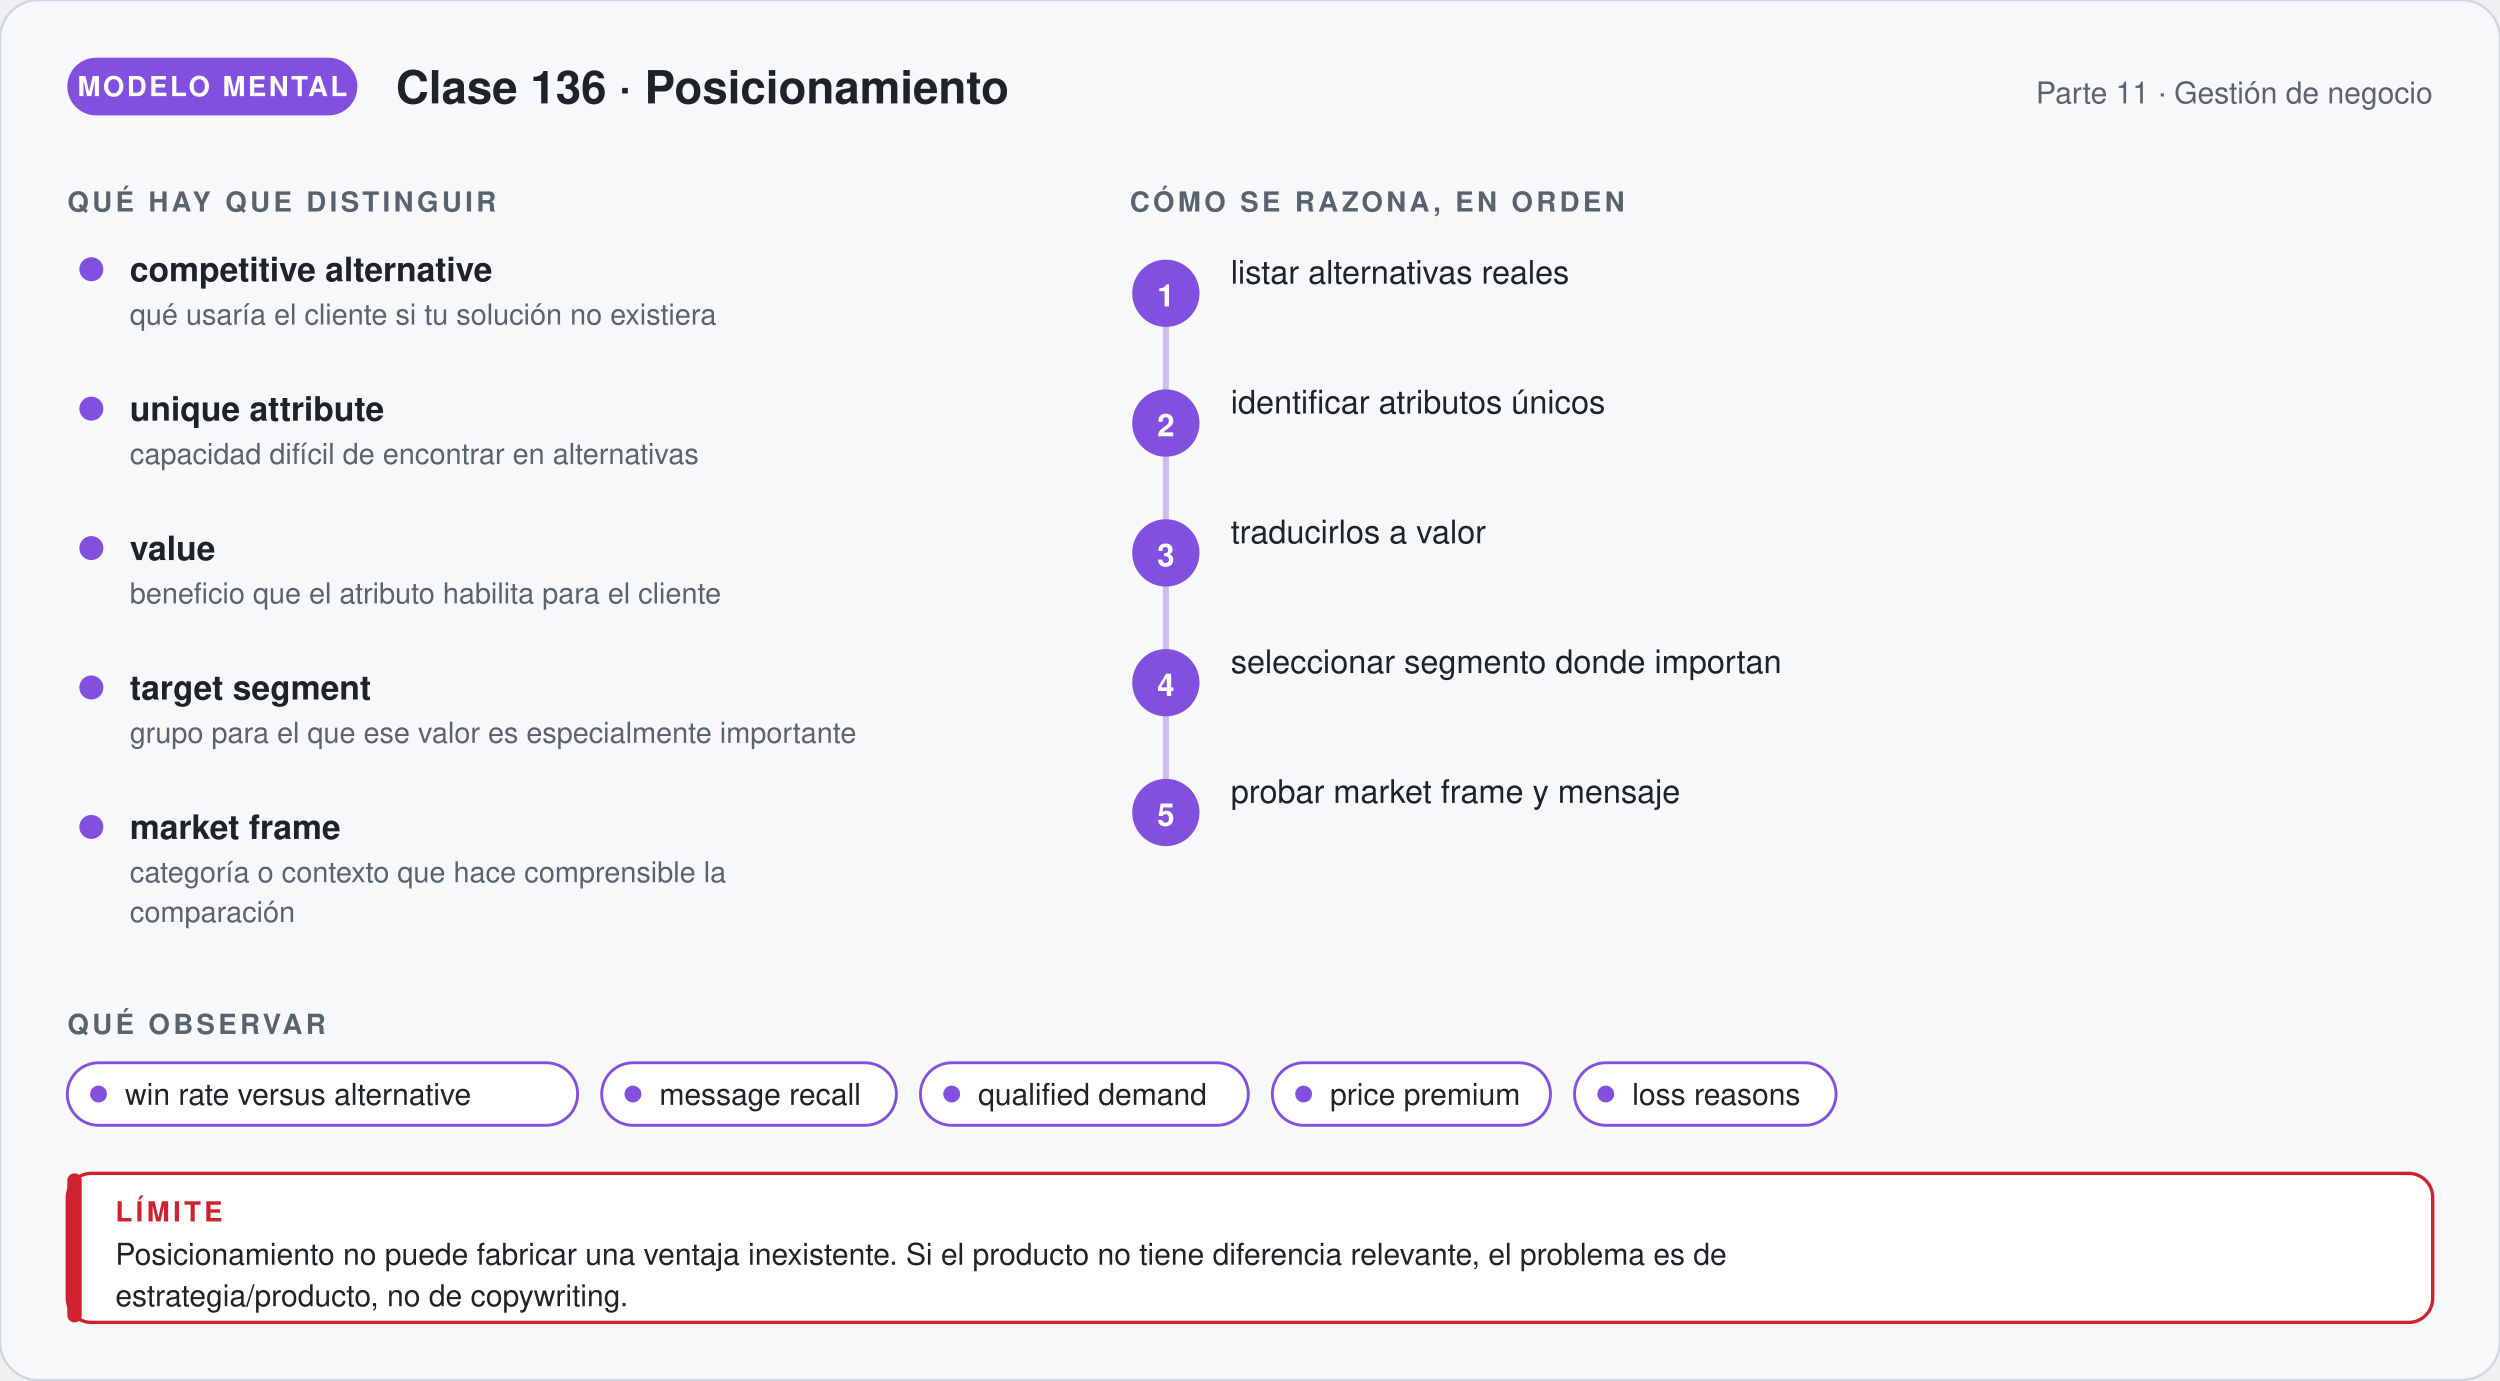
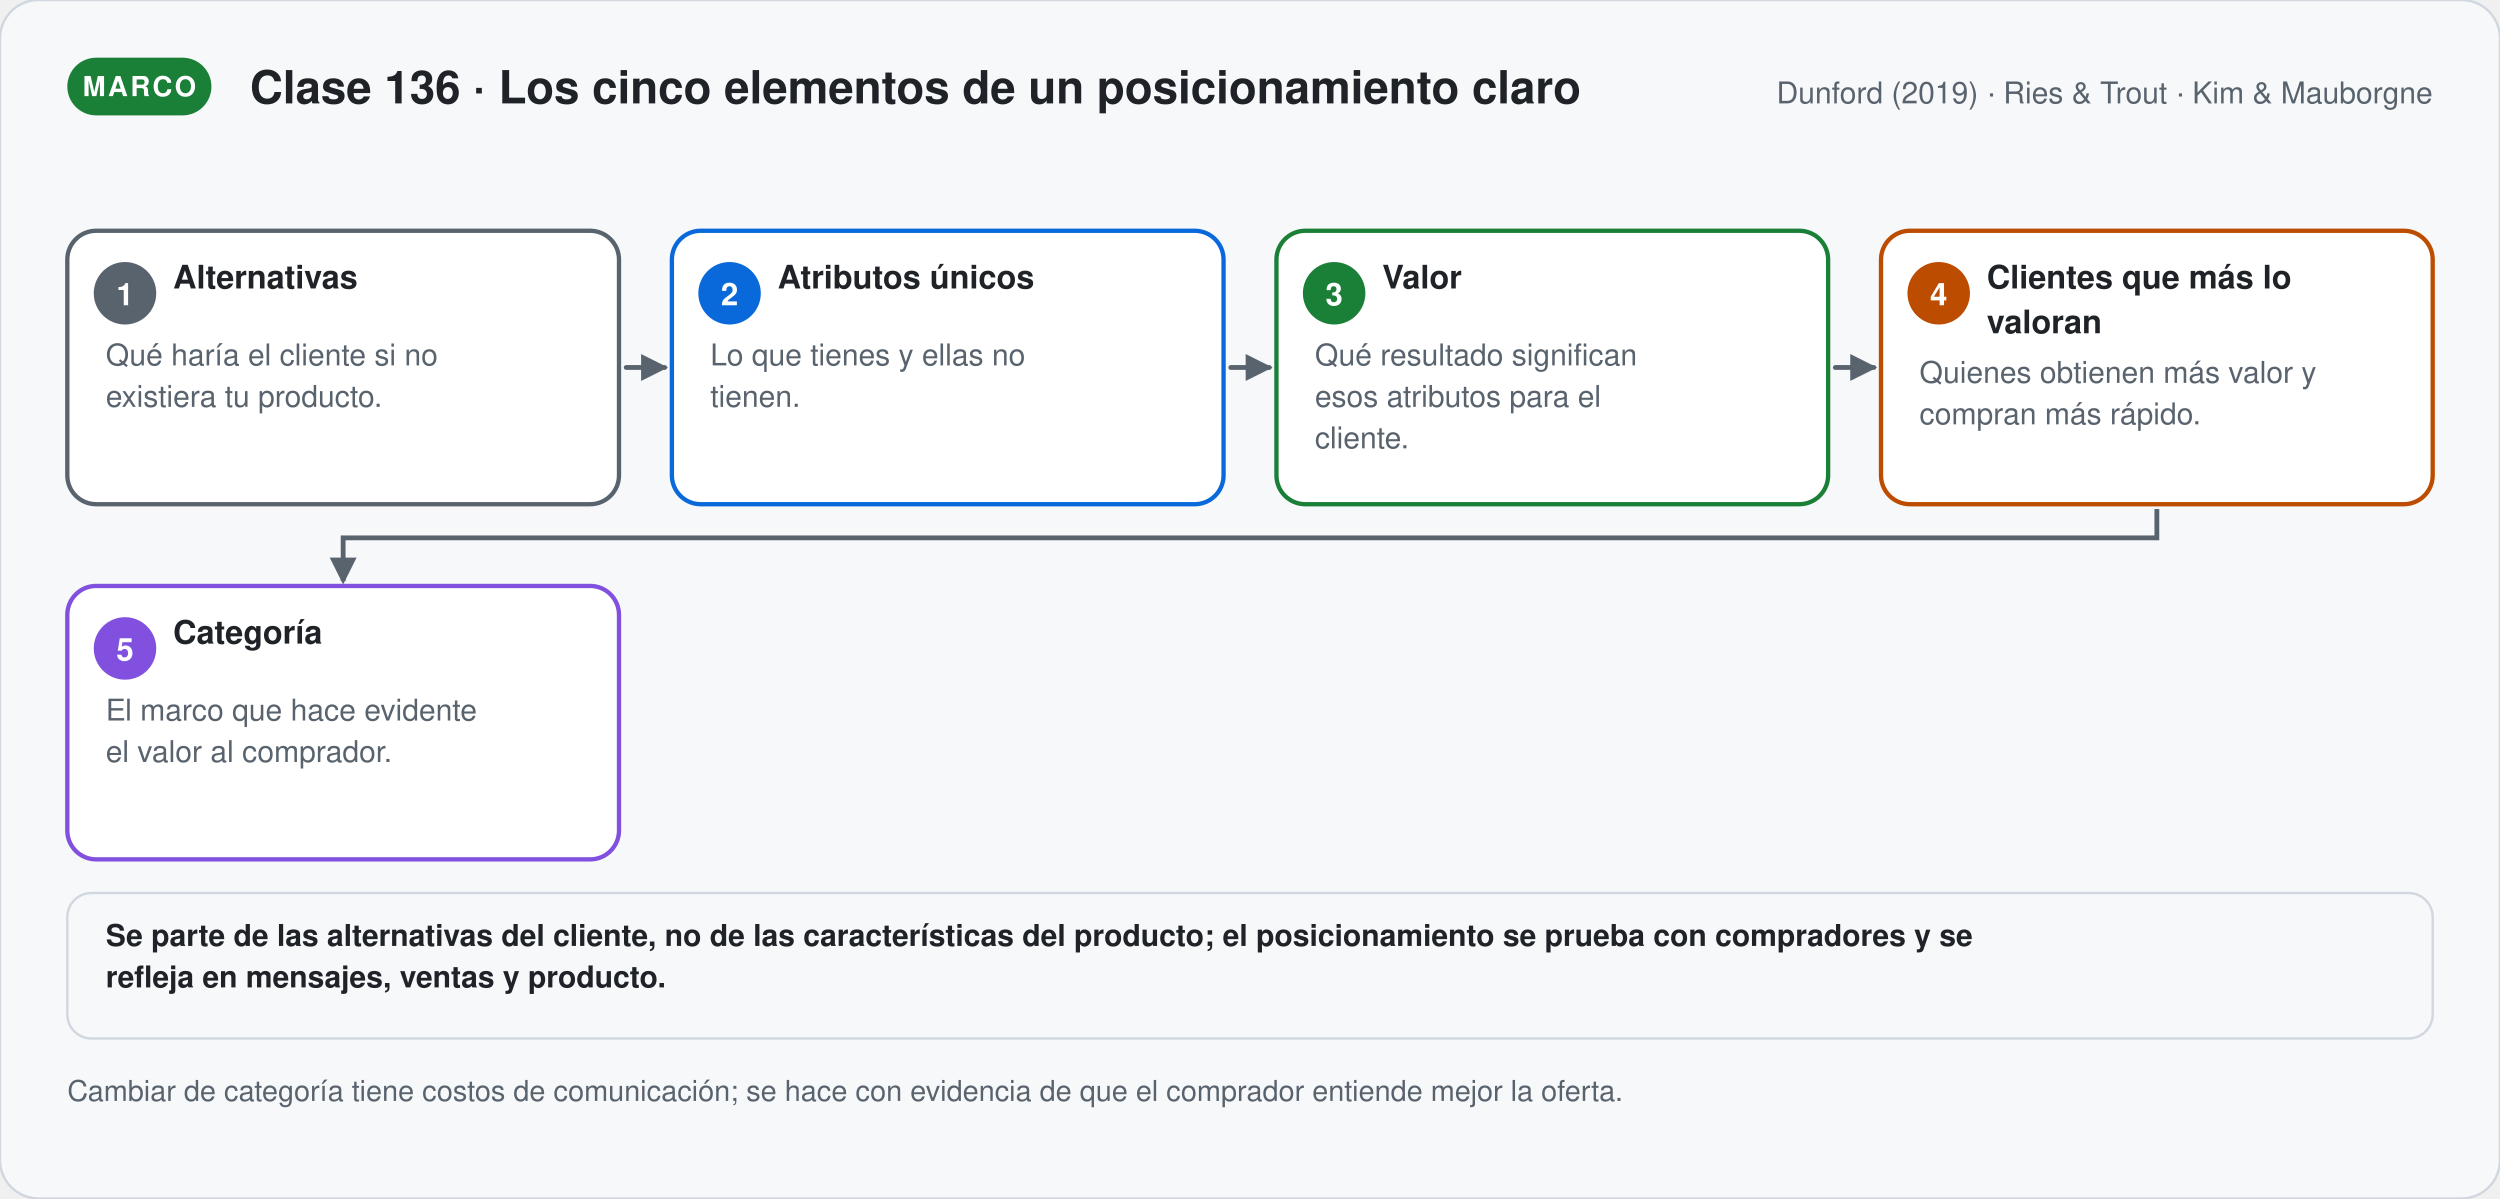
- <svg xmlns="http://www.w3.org/2000/svg" viewBox="0 0 1040 574.12" width="1040" role="img" aria-labelledby="t-g136 d-g136" font-family="'Segoe UI', 'Helvetica Neue', Helvetica, Arial, sans-serif">
+ <svg xmlns="http://www.w3.org/2000/svg" viewBox="0 0 1040 498.56" width="1040" role="img" aria-labelledby="t-s136 d-s136" font-family="'Segoe UI', 'Helvetica Neue', Helvetica, Arial, sans-serif">
  <defs>
-     <marker id="p-g136" viewBox="0 0 10 10" refX="8" refY="5" markerWidth="7" markerHeight="7" orient="auto">
+     <marker id="p-s136" viewBox="0 0 10 10" refX="8" refY="5" markerWidth="7" markerHeight="7" orient="auto">
      <path d="M1,1 L9,5 L1,9 Z" fill="#59636e" />
    </marker>
  </defs>
-   <rect width="1040" height="574.12" rx="16" fill="#f6f8fa" stroke="#d0d7de" />
-   <rect x="28" y="24" width="120.67" height="24" rx="12" fill="#8250df" />
-   <text x="88.335" y="40" font-size="11.5" font-weight="700" fill="#ffffff" text-anchor="middle" letter-spacing="1">MODELO MENTAL</text>
-   <text x="164.67" y="43" font-size="19" font-weight="700" fill="#1f2328" text-anchor="start">Clase 136 · Posicionamiento</text>
-   <text x="1012" y="43" font-size="12.5" font-weight="400" fill="#59636e" text-anchor="end">Parte 11 · Gestión de negocio</text>
-   <text x="28" y="88" font-size="11.5" font-weight="700" fill="#59636e" text-anchor="start" letter-spacing="1.4">QUÉ HAY QUE DISTINGUIR</text>
-   <circle cx="38" cy="112" r="5" fill="#8250df" />
-   <text x="54" y="117" font-size="14" font-weight="700" fill="#1f2328" text-anchor="start">competitive alternative</text>
-   <text x="54" y="135" font-size="12" font-weight="400" fill="#59636e" text-anchor="start">qué usaría el cliente si tu solución no existiera</text>
-   <circle cx="38" cy="170" r="5" fill="#8250df" />
-   <text x="54" y="175" font-size="14" font-weight="700" fill="#1f2328" text-anchor="start">unique attribute</text>
-   <text x="54" y="193" font-size="12" font-weight="400" fill="#59636e" text-anchor="start">capacidad difícil de encontrar en alternativas</text>
-   <circle cx="38" cy="228" r="5" fill="#8250df" />
-   <text x="54" y="233" font-size="14" font-weight="700" fill="#1f2328" text-anchor="start">value</text>
-   <text x="54" y="251" font-size="12" font-weight="400" fill="#59636e" text-anchor="start">beneficio que el atributo habilita para el cliente</text>
-   <circle cx="38" cy="286" r="5" fill="#8250df" />
-   <text x="54" y="291" font-size="14" font-weight="700" fill="#1f2328" text-anchor="start">target segment</text>
-   <text x="54" y="309" font-size="12" font-weight="400" fill="#59636e" text-anchor="start">grupo para el que ese valor es especialmente importante</text>
-   <circle cx="38" cy="344" r="5" fill="#8250df" />
-   <text x="54" y="349" font-size="14" font-weight="700" fill="#1f2328" text-anchor="start">market frame</text>
-   <text x="54" y="367" font-size="12" font-weight="400" fill="#59636e" text-anchor="start">categoría o contexto que hace comprensible la</text>
-   <text x="54" y="383.56" font-size="12" font-weight="400" fill="#59636e" text-anchor="start">comparación</text>
-   <text x="470" y="88" font-size="11.5" font-weight="700" fill="#59636e" text-anchor="start" letter-spacing="1.4">CÓMO SE RAZONA, EN ORDEN</text>
-   <path d="M485,122 V338" stroke="#8250df" stroke-width="2.5" stroke-opacity="0.35" />
-   <circle cx="485" cy="122" r="14" fill="#8250df" />
-   <text x="485" y="127.5" font-size="13" font-weight="700" fill="#ffffff" text-anchor="middle">1</text>
-   <text x="512" y="118" font-size="13.5" font-weight="500" fill="#1f2328" text-anchor="start">listar alternativas reales</text>
-   <circle cx="485" cy="176" r="14" fill="#8250df" />
-   <text x="485" y="181.5" font-size="13" font-weight="700" fill="#ffffff" text-anchor="middle">2</text>
-   <text x="512" y="172" font-size="13.5" font-weight="500" fill="#1f2328" text-anchor="start">identificar atributos únicos</text>
-   <circle cx="485" cy="230" r="14" fill="#8250df" />
-   <text x="485" y="235.5" font-size="13" font-weight="700" fill="#ffffff" text-anchor="middle">3</text>
-   <text x="512" y="226" font-size="13.5" font-weight="500" fill="#1f2328" text-anchor="start">traducirlos a valor</text>
-   <circle cx="485" cy="284" r="14" fill="#8250df" />
-   <text x="485" y="289.5" font-size="13" font-weight="700" fill="#ffffff" text-anchor="middle">4</text>
-   <text x="512" y="280" font-size="13.5" font-weight="500" fill="#1f2328" text-anchor="start">seleccionar segmento donde importan</text>
-   <circle cx="485" cy="338" r="14" fill="#8250df" />
-   <text x="485" y="343.5" font-size="13" font-weight="700" fill="#ffffff" text-anchor="middle">5</text>
-   <text x="512" y="334" font-size="13.5" font-weight="500" fill="#1f2328" text-anchor="start">probar market frame y mensaje</text>
-   <text x="28" y="430.12" font-size="11.5" font-weight="700" fill="#59636e" text-anchor="start" letter-spacing="1.4">QUÉ OBSERVAR</text>
-   <rect x="28" y="442.12" width="212.3" height="26" rx="13" fill="#ffffff" stroke="#8250df" stroke-width="1.2" />
-   <circle cx="41" cy="455.12" r="3.5" fill="#8250df" />
-   <text x="52" y="459.62" font-size="12.5" font-weight="400" fill="#1f2328" text-anchor="start">win rate versus alternative</text>
-   <rect x="250.3" y="442.12" width="122.6" height="26" rx="13" fill="#ffffff" stroke="#8250df" stroke-width="1.2" />
-   <circle cx="263.3" cy="455.12" r="3.5" fill="#8250df" />
-   <text x="274.3" y="459.62" font-size="12.5" font-weight="400" fill="#1f2328" text-anchor="start">message recall</text>
-   <rect x="382.9" y="442.12" width="136.4" height="26" rx="13" fill="#ffffff" stroke="#8250df" stroke-width="1.2" />
-   <circle cx="395.9" cy="455.12" r="3.5" fill="#8250df" />
-   <text x="406.9" y="459.62" font-size="12.5" font-weight="400" fill="#1f2328" text-anchor="start">qualified demand</text>
-   <rect x="529.3" y="442.12" width="115.7" height="26" rx="13" fill="#ffffff" stroke="#8250df" stroke-width="1.2" />
-   <circle cx="542.3" cy="455.12" r="3.5" fill="#8250df" />
-   <text x="553.3" y="459.62" font-size="12.5" font-weight="400" fill="#1f2328" text-anchor="start">price premium</text>
-   <rect x="655" y="442.12" width="108.8" height="26" rx="13" fill="#ffffff" stroke="#8250df" stroke-width="1.2" />
-   <circle cx="668" cy="455.12" r="3.5" fill="#8250df" />
-   <text x="679" y="459.62" font-size="12.5" font-weight="400" fill="#1f2328" text-anchor="start">loss reasons</text>
-   <rect x="28" y="488.12" width="984" height="62" rx="10" fill="#ffffff" stroke="#cf222e" stroke-width="1.4" />
-   <rect x="28" y="488.12" width="6" height="62" rx="3" fill="#cf222e" />
-   <text x="48" y="508.12" font-size="11.5" font-weight="700" fill="#cf222e" text-anchor="start" letter-spacing="1.4">LÍMITE</text>
-   <text x="48" y="526.12" font-size="12.5" font-weight="400" fill="#1f2328" text-anchor="start">Posicionamiento no puede fabricar una ventaja inexistente. Si el producto no tiene diferencia relevante, el problema es de</text>
-   <text x="48" y="543.37" font-size="12.5" font-weight="400" fill="#1f2328" text-anchor="start">estrategia/producto, no de copywriting.</text>
+   <rect width="1040" height="498.56" rx="16" fill="#f6f8fa" stroke="#d0d7de" />
+   <rect x="28" y="24" width="59.95" height="24" rx="12" fill="#1a7f37" />
+   <text x="57.975" y="40" font-size="11.5" font-weight="700" fill="#ffffff" text-anchor="middle" letter-spacing="1">MARCO</text>
+   <text x="103.95" y="43" font-size="19" font-weight="700" fill="#1f2328" text-anchor="start">Clase 136 · Los cinco elementos de un posicionamiento claro</text>
+   <text x="1012" y="43" font-size="12.5" font-weight="400" fill="#59636e" text-anchor="end">Dunford (2019) · Ries &amp; Trout · Kim &amp; Mauborgne</text>
+   <rect x="28" y="96" width="229.5" height="113.75" rx="12" fill="#ffffff" stroke="#59636e" stroke-width="1.8" />
+   <circle cx="52.0" cy="122.0" r="13" fill="#59636e" />
+   <text x="52" y="127" font-size="13" font-weight="700" fill="#ffffff" text-anchor="middle">1</text>
+   <text x="72" y="120" font-size="13.5" font-weight="700" fill="#1f2328" text-anchor="start">Alternativas</text>
+   <text x="44" y="152" font-size="12.5" font-weight="400" fill="#59636e" text-anchor="start">Qué haría el cliente si no</text>
+   <text x="44" y="169.25" font-size="12.5" font-weight="400" fill="#59636e" text-anchor="start">existiera tu producto.</text>
+   <path d="M260.5,152.875 L276.5,152.875" stroke="#59636e" stroke-width="2" fill="none" stroke-linecap="round" marker-end="url(#p-s136)" />
+   <rect x="279.5" y="96" width="229.5" height="113.75" rx="12" fill="#ffffff" stroke="#0969da" stroke-width="1.8" />
+   <circle cx="303.5" cy="122.0" r="13" fill="#0969da" />
+   <text x="303.5" y="127" font-size="13" font-weight="700" fill="#ffffff" text-anchor="middle">2</text>
+   <text x="323.5" y="120" font-size="13.5" font-weight="700" fill="#1f2328" text-anchor="start">Atributos únicos</text>
+   <text x="295.5" y="152" font-size="12.5" font-weight="400" fill="#59636e" text-anchor="start">Lo que tienes y ellas no</text>
+   <text x="295.5" y="169.25" font-size="12.5" font-weight="400" fill="#59636e" text-anchor="start">tienen.</text>
+   <path d="M512,152.875 L528,152.875" stroke="#59636e" stroke-width="2" fill="none" stroke-linecap="round" marker-end="url(#p-s136)" />
+   <rect x="531" y="96" width="229.5" height="113.75" rx="12" fill="#ffffff" stroke="#1a7f37" stroke-width="1.8" />
+   <circle cx="555.0" cy="122.0" r="13" fill="#1a7f37" />
+   <text x="555" y="127" font-size="13" font-weight="700" fill="#ffffff" text-anchor="middle">3</text>
+   <text x="575" y="120" font-size="13.5" font-weight="700" fill="#1f2328" text-anchor="start">Valor</text>
+   <text x="547" y="152" font-size="12.5" font-weight="400" fill="#59636e" text-anchor="start">Qué resultado significan</text>
+   <text x="547" y="169.25" font-size="12.5" font-weight="400" fill="#59636e" text-anchor="start">esos atributos para el</text>
+   <text x="547" y="186.5" font-size="12.5" font-weight="400" fill="#59636e" text-anchor="start">cliente.</text>
+   <path d="M763.5,152.875 L779.5,152.875" stroke="#59636e" stroke-width="2" fill="none" stroke-linecap="round" marker-end="url(#p-s136)" />
+   <rect x="782.5" y="96" width="229.5" height="113.75" rx="12" fill="#ffffff" stroke="#bc4c00" stroke-width="1.8" />
+   <circle cx="806.5" cy="122.0" r="13" fill="#bc4c00" />
+   <text x="806.5" y="127" font-size="13" font-weight="700" fill="#ffffff" text-anchor="middle">4</text>
+   <text x="826.5" y="120" font-size="13.5" font-weight="700" fill="#1f2328" text-anchor="start">Clientes que más lo</text>
+   <text x="826.5" y="138.63" font-size="13.5" font-weight="700" fill="#1f2328" text-anchor="start">valoran</text>
+   <text x="798.5" y="159.26" font-size="12.5" font-weight="400" fill="#59636e" text-anchor="start">Quienes obtienen más valor y</text>
+   <text x="798.5" y="176.51" font-size="12.5" font-weight="400" fill="#59636e" text-anchor="start">compran más rápido.</text>
+   <path d="M897.25,211.75 V223.75 H142.75 V241.75" stroke="#59636e" stroke-width="2" fill="none" marker-end="url(#p-s136)" />
+   <rect x="28" y="243.75" width="229.5" height="113.75" rx="12" fill="#ffffff" stroke="#8250df" stroke-width="1.8" />
+   <circle cx="52.0" cy="269.75" r="13" fill="#8250df" />
+   <text x="52" y="274.75" font-size="13" font-weight="700" fill="#ffffff" text-anchor="middle">5</text>
+   <text x="72" y="267.75" font-size="13.5" font-weight="700" fill="#1f2328" text-anchor="start">Categoría</text>
+   <text x="44" y="299.75" font-size="12.5" font-weight="400" fill="#59636e" text-anchor="start">El marco que hace evidente</text>
+   <text x="44" y="317" font-size="12.5" font-weight="400" fill="#59636e" text-anchor="start">el valor al comprador.</text>
+   <rect x="28" y="371.5" width="984" height="60.5" rx="10" fill="#f6f8fa" stroke="#d0d7de" stroke-width="1" />
+   <text x="44" y="393.5" font-size="12.5" font-weight="600" fill="#1f2328" text-anchor="start">Se parte de las alternativas del cliente, no de las características del producto; el posicionamiento se prueba con compradores y se</text>
+   <text x="44" y="410.75" font-size="12.5" font-weight="600" fill="#1f2328" text-anchor="start">refleja en mensajes, ventas y producto.</text>
+   <text x="28" y="458" font-size="12" font-weight="400" fill="#59636e" text-anchor="start">Cambiar de categoría tiene costos de comunicación; se hace con evidencia de que el comprador entiende mejor la oferta.</text>
</svg>
